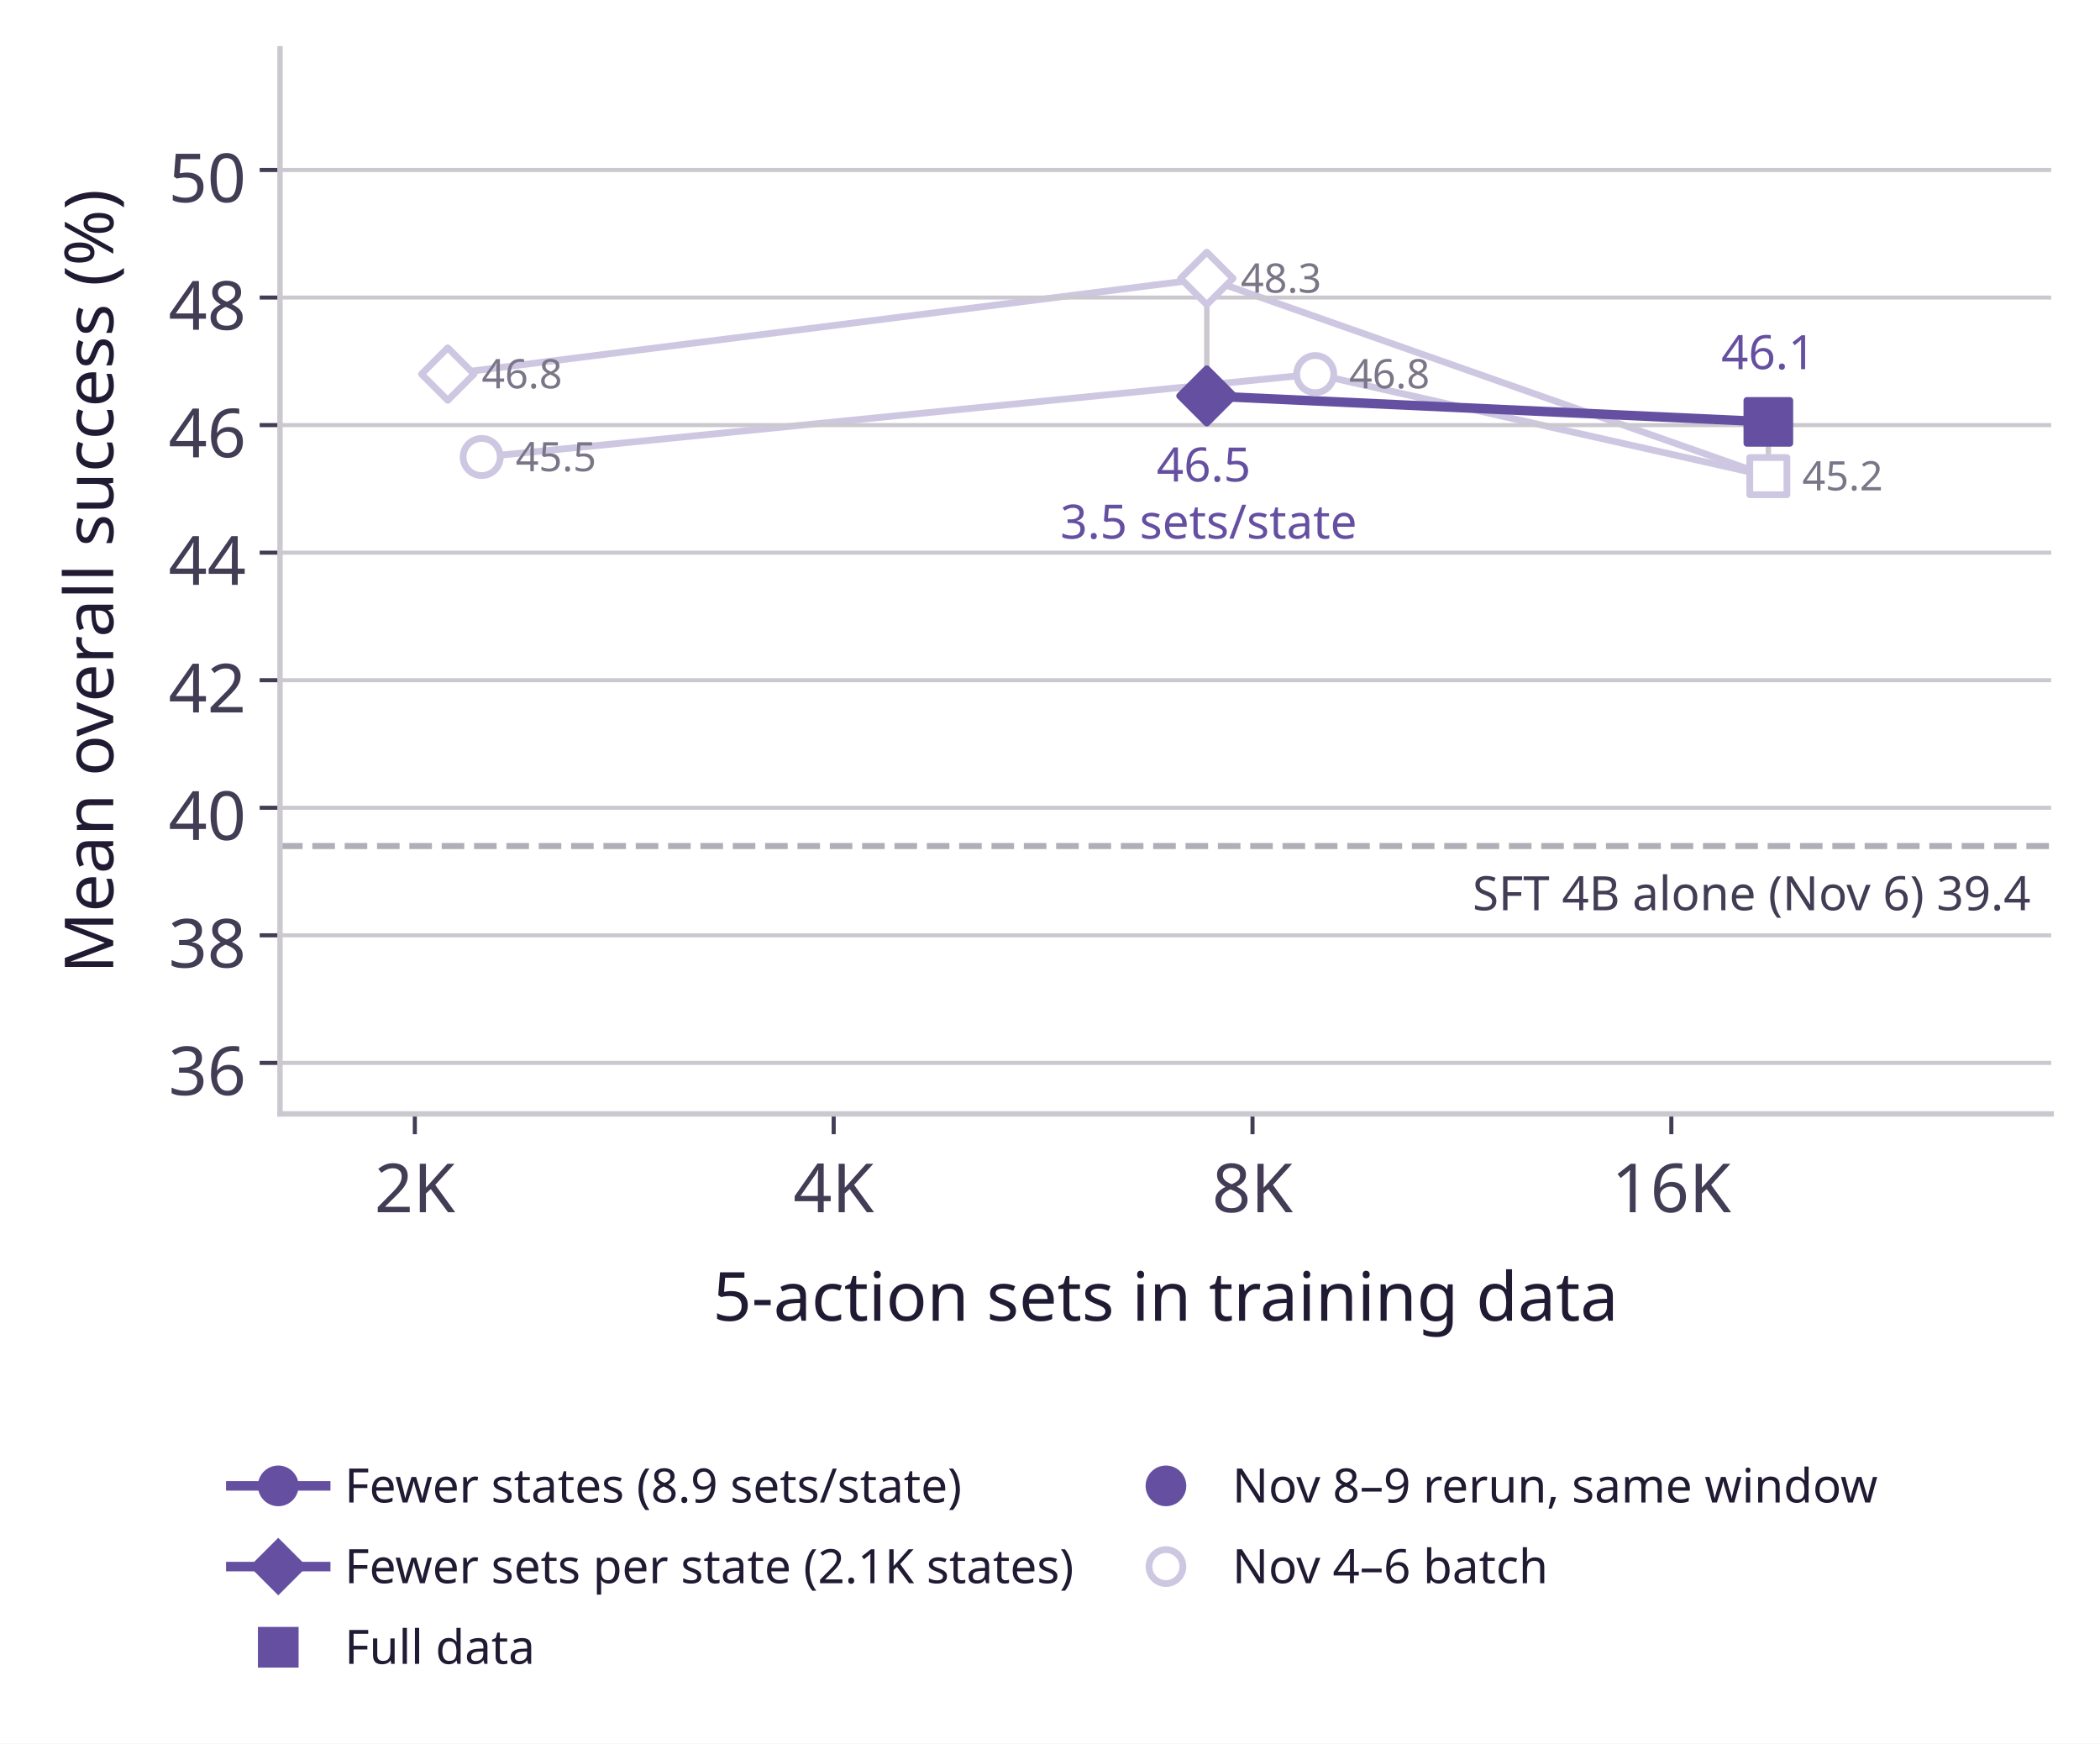
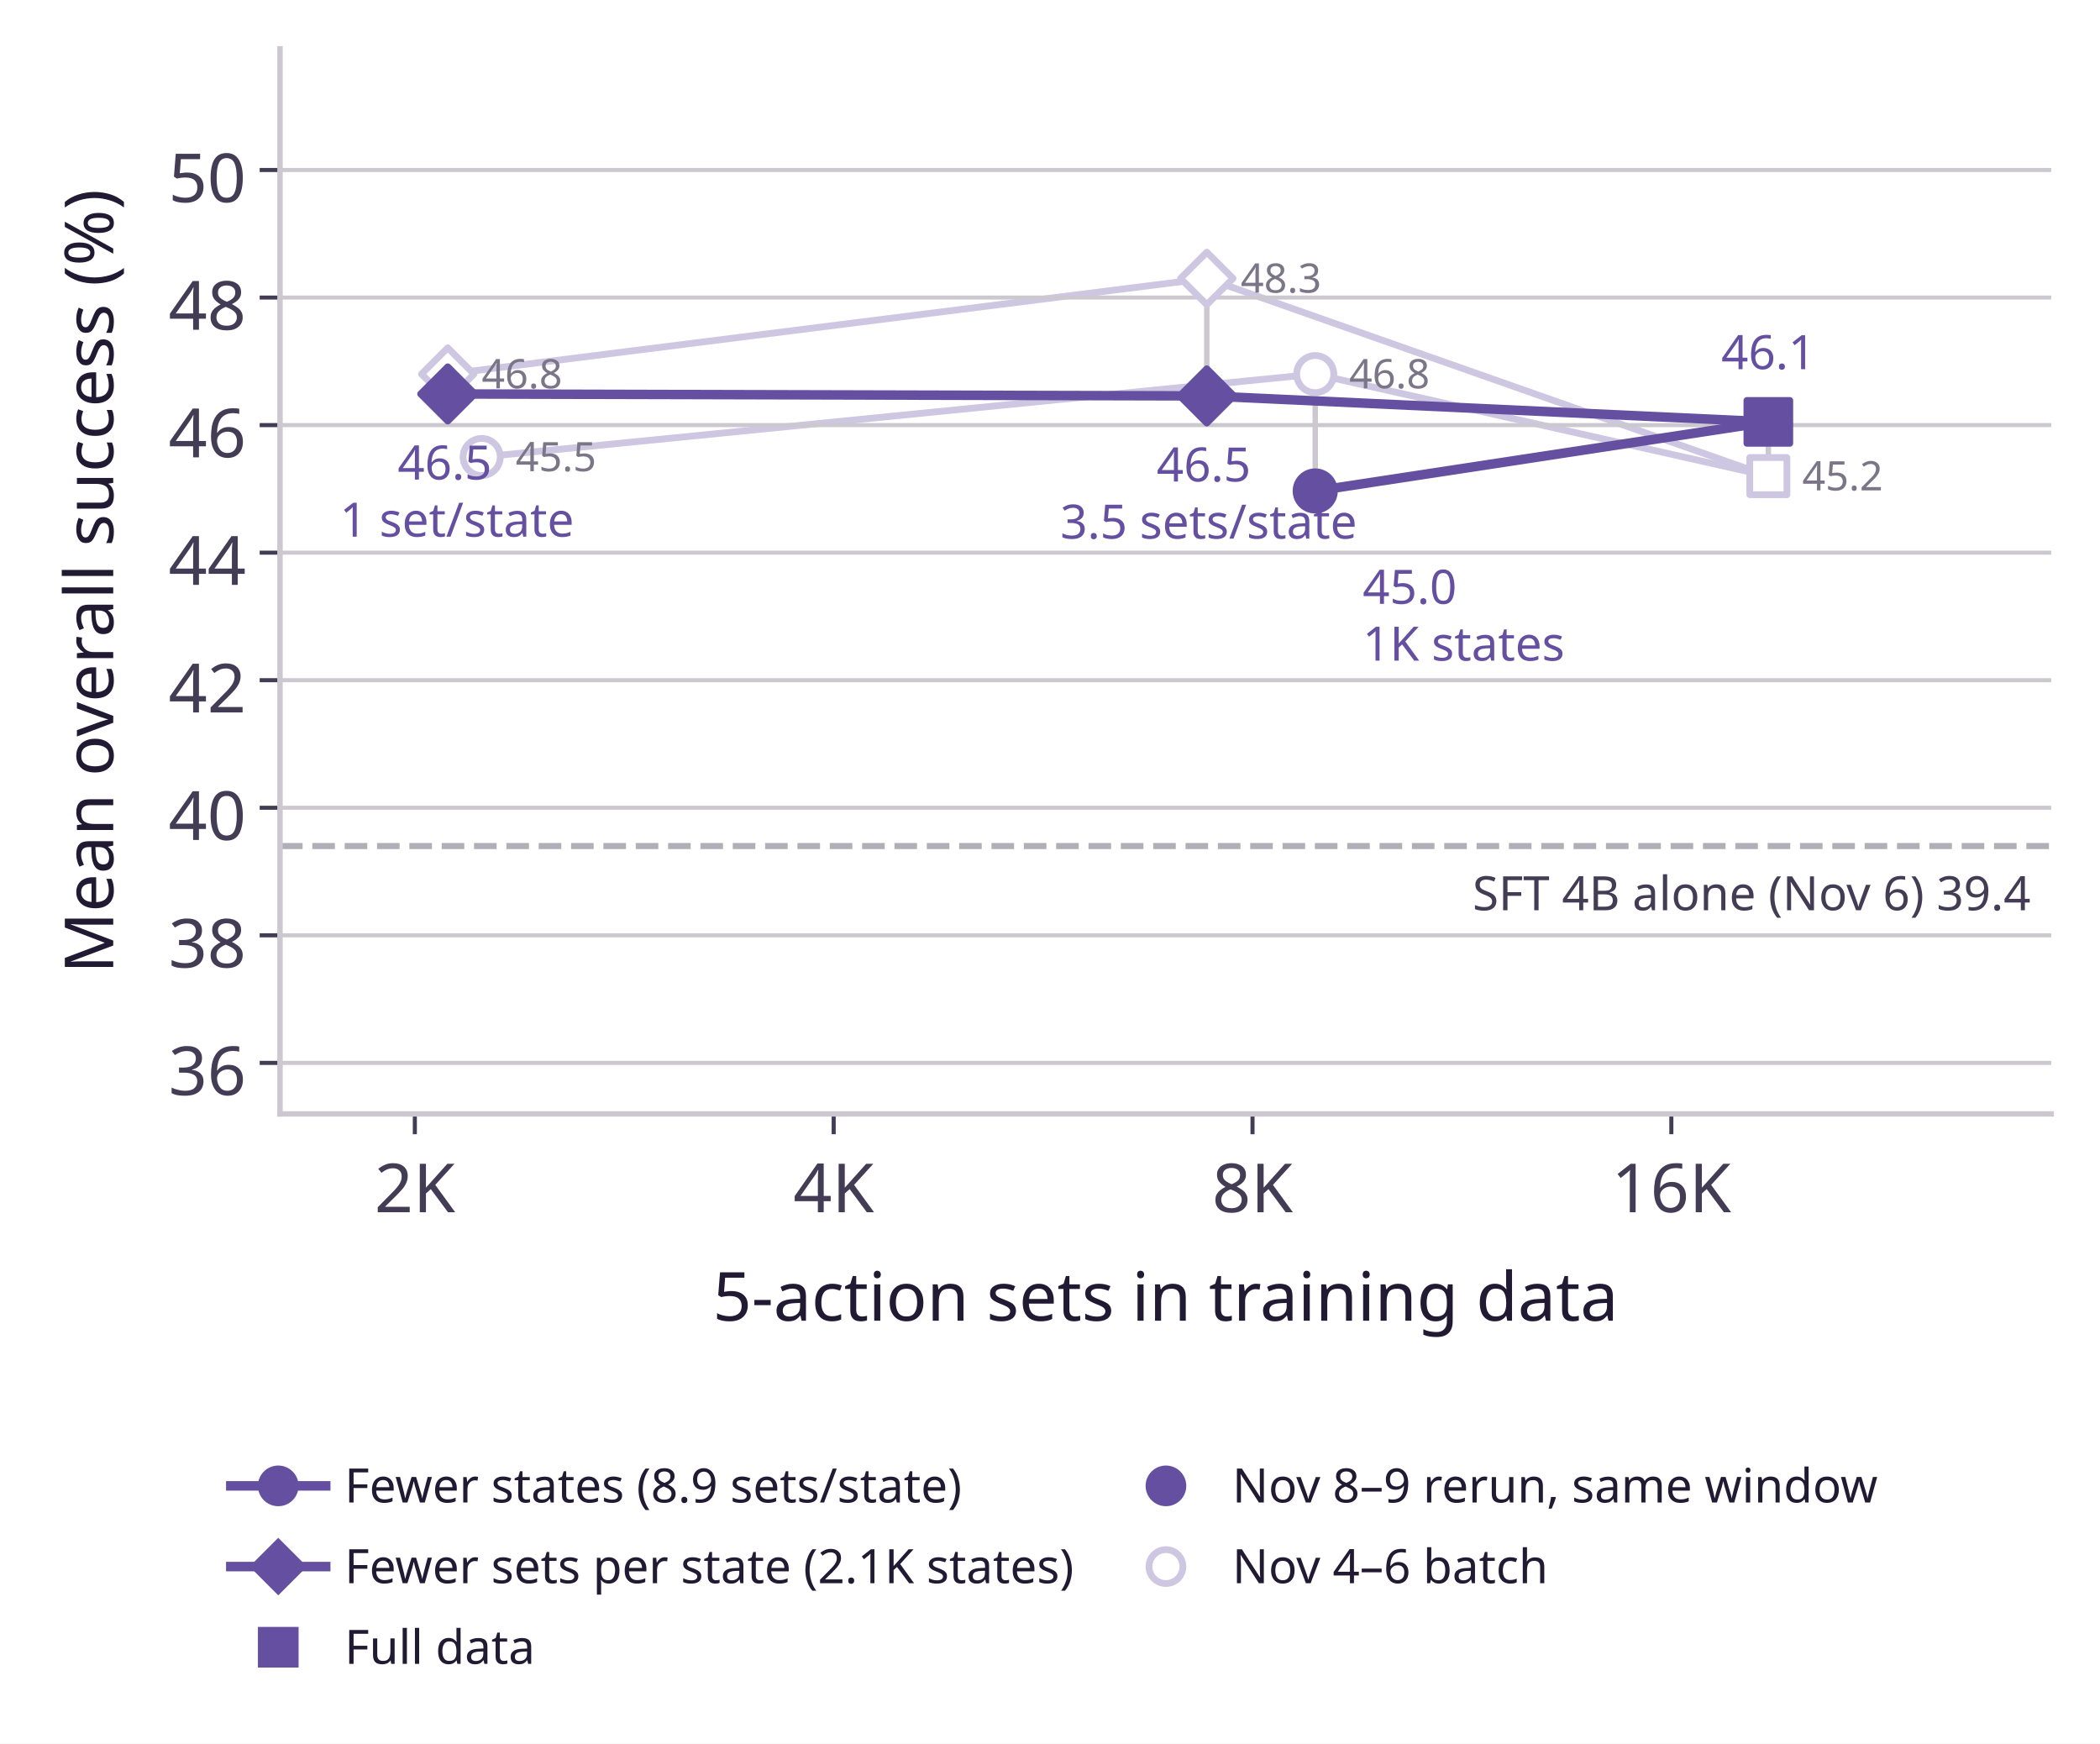
<svg xmlns="http://www.w3.org/2000/svg" xmlns:xlink="http://www.w3.org/1999/xlink" width="309.74pt" height="257.14pt" viewBox="0 0 309.74 257.14" version="1.1">
  <defs>
    <style type="text/css">*{stroke-linejoin: round; stroke-linecap: butt}</style>
  </defs>
  <g id="figure_1">
    <g id="patch_1">
      <path d="M 0 257.14 L 309.74 257.14 L 309.74 0 L 0 0 z " style="fill: #ffffff" />
    </g>
    <g id="axes_1">
      <g id="patch_2">
        <path d="M 41.3 164.28 L 302.54 164.28 L 302.54 7.2 L 41.3 7.2 z " style="fill: #ffffff" />
      </g>
      <g id="line2d_1">
-         <path d="M 41.3 124.775 L 302.54 124.775 " clip-path="url(#p9285215d96)" style="fill: none; stroke-dasharray: 3.33,1.44; stroke-dashoffset: 0; stroke: #b0aeb7; stroke-width: 0.9" />
+         <path d="M 41.3 124.775 L 302.54 124.775 " clip-path="url(#pc6886cef3f)" style="fill: none; stroke-dasharray: 3.33,1.44; stroke-dashoffset: 0; stroke: #b0aeb7; stroke-width: 0.9" />
      </g>
      <g id="line2d_2">
-         <path d="M 71.049 67.398 L 193.99 55.171 L 260.822 70.22 " clip-path="url(#p9285215d96)" style="fill: none; stroke: #cec7e1; stroke-linecap: square" />
+         <path d="M 71.049 67.398 L 193.99 55.171 L 260.822 70.22 " clip-path="url(#pc6886cef3f)" style="fill: none; stroke: #cec7e1; stroke-linecap: square" />
      </g>
      <g id="line2d_3">
-         <path d="M 66.044 55.171 L 177.996 41.062 L 260.822 70.22 " clip-path="url(#p9285215d96)" style="fill: none; stroke: #cec7e1; stroke-linecap: square" />
+         <path d="M 66.044 55.171 L 177.996 41.062 L 260.822 70.22 " clip-path="url(#pc6886cef3f)" style="fill: none; stroke: #cec7e1; stroke-linecap: square" />
      </g>
      <g id="line2d_4">
-         <path d="M 177.996 41.062 L 177.996 58.389 " clip-path="url(#p9285215d96)" style="fill: none; stroke: #cbc9cf; stroke-width: 0.8; stroke-linecap: square" />
+         <path d="M 193.99 55.171 L 193.99 72.409 " clip-path="url(#pc6886cef3f)" style="fill: none; stroke: #cbc9cf; stroke-width: 0.8; stroke-linecap: square" />
      </g>
      <g id="line2d_5">
-         <path d="M 260.822 70.22 L 260.822 62.221 " clip-path="url(#p9285215d96)" style="fill: none; stroke: #cbc9cf; stroke-width: 0.8; stroke-linecap: square" />
+         <path d="M 66.044 55.171 L 66.044 58.099 " clip-path="url(#pc6886cef3f)" style="fill: none; stroke: #cbc9cf; stroke-width: 0.8; stroke-linecap: square" />
+       </g>
+       <g id="line2d_6">
+         <path d="M 177.996 41.062 L 177.996 58.389 " clip-path="url(#pc6886cef3f)" style="fill: none; stroke: #cbc9cf; stroke-width: 0.8; stroke-linecap: square" />
+       </g>
+       <g id="line2d_7">
+         <path d="M 260.822 70.22 L 260.822 62.221 " clip-path="url(#pc6886cef3f)" style="fill: none; stroke: #cbc9cf; stroke-width: 0.8; stroke-linecap: square" />
      </g>
      <g id="matplotlib.axis_1">
        <g id="xtick_1">
-           <g id="line2d_6">
+           <g id="line2d_8">
            <defs>
-               <path id="m2819f5053f" d="M 0 0 L 0 3 " style="stroke: #423c54; stroke-width: 0.6" />
+               <path id="m21516750d0" d="M 0 0 L 0 3 " style="stroke: #423c54; stroke-width: 0.6" />
            </defs>
            <g>
-               <use xlink:href="#m2819f5053f" x="61.187" y="164.28" style="fill: #423c54; stroke: #423c54; stroke-width: 0.6" />
+               <use xlink:href="#m21516750d0" x="61.187" y="164.28" style="fill: #423c54; stroke: #423c54; stroke-width: 0.6" />
            </g>
          </g>
          <g id="text_1">
            <text style="font-size: 10px; font-family: 'Albert Sans'; text-anchor: middle; fill: #423c54" x="61.187" y="178.78" transform="rotate(-0 61.18747 178.78)">2K</text>
          </g>
        </g>
        <g id="xtick_2">
-           <g id="line2d_7">
-             <g>
-               <use xlink:href="#m2819f5053f" x="122.964" y="164.28" style="fill: #423c54; stroke: #423c54; stroke-width: 0.6" />
+           <g id="line2d_9">
+             <g>
+               <use xlink:href="#m21516750d0" x="122.964" y="164.28" style="fill: #423c54; stroke: #423c54; stroke-width: 0.6" />
            </g>
          </g>
          <g id="text_2">
            <text style="font-size: 10px; font-family: 'Albert Sans'; text-anchor: middle; fill: #423c54" x="122.964" y="178.78" transform="rotate(-0 122.9636 178.78)">4K</text>
          </g>
        </g>
        <g id="xtick_3">
-           <g id="line2d_8">
-             <g>
-               <use xlink:href="#m2819f5053f" x="184.74" y="164.28" style="fill: #423c54; stroke: #423c54; stroke-width: 0.6" />
+           <g id="line2d_10">
+             <g>
+               <use xlink:href="#m21516750d0" x="184.74" y="164.28" style="fill: #423c54; stroke: #423c54; stroke-width: 0.6" />
            </g>
          </g>
          <g id="text_3">
            <text style="font-size: 10px; font-family: 'Albert Sans'; text-anchor: middle; fill: #423c54" x="184.74" y="178.78" transform="rotate(-0 184.7397 178.78)">8K</text>
          </g>
        </g>
        <g id="xtick_4">
-           <g id="line2d_9">
-             <g>
-               <use xlink:href="#m2819f5053f" x="246.516" y="164.28" style="fill: #423c54; stroke: #423c54; stroke-width: 0.6" />
+           <g id="line2d_11">
+             <g>
+               <use xlink:href="#m21516750d0" x="246.516" y="164.28" style="fill: #423c54; stroke: #423c54; stroke-width: 0.6" />
            </g>
          </g>
          <g id="text_4">
            <text style="font-size: 10px; font-family: 'Albert Sans'; text-anchor: middle; fill: #423c54" x="246.516" y="178.78" transform="rotate(-0 246.5158 178.78)">16K</text>
          </g>
        </g>
        <g id="text_5">
          <text style="font-size: 10px; font-family: 'Albert Sans'; text-anchor: middle; fill: #211a33" x="171.92" y="194.78" transform="rotate(-0 171.92 194.78)">5-action sets in training data</text>
        </g>
      </g>
      <g id="matplotlib.axis_2">
        <g id="ytick_1">
-           <g id="line2d_10">
-             <path d="M 41.3 156.755 L 302.54 156.755 " clip-path="url(#p9285215d96)" style="fill: none; stroke: #cbc9cf; stroke-width: 0.6; stroke-linecap: square" />
-           </g>
-           <g id="line2d_11">
+           <g id="line2d_12">
+             <path d="M 41.3 156.755 L 302.54 156.755 " clip-path="url(#pc6886cef3f)" style="fill: none; stroke: #cbc9cf; stroke-width: 0.6; stroke-linecap: square" />
+           </g>
+           <g id="line2d_13">
            <defs>
-               <path id="md48d3956e3" d="M 0 0 L -3 0 " style="stroke: #423c54; stroke-width: 0.6" />
+               <path id="mb958540ed3" d="M 0 0 L -3 0 " style="stroke: #423c54; stroke-width: 0.6" />
            </defs>
            <g>
-               <use xlink:href="#md48d3956e3" x="41.3" y="156.755" style="fill: #423c54; stroke: #423c54; stroke-width: 0.6" />
+               <use xlink:href="#mb958540ed3" x="41.3" y="156.755" style="fill: #423c54; stroke: #423c54; stroke-width: 0.6" />
            </g>
          </g>
          <g id="text_6">
            <text style="font-size: 10px; font-family: 'Albert Sans'; text-anchor: end; fill: #423c54" x="36.3" y="161.505" transform="rotate(-0 36.3 161.5052)">36</text>
          </g>
        </g>
        <g id="ytick_2">
-           <g id="line2d_12">
-             <path d="M 41.3 137.943 L 302.54 137.943 " clip-path="url(#p9285215d96)" style="fill: none; stroke: #cbc9cf; stroke-width: 0.6; stroke-linecap: square" />
-           </g>
-           <g id="line2d_13">
-             <g>
-               <use xlink:href="#md48d3956e3" x="41.3" y="137.943" style="fill: #423c54; stroke: #423c54; stroke-width: 0.6" />
+           <g id="line2d_14">
+             <path d="M 41.3 137.943 L 302.54 137.943 " clip-path="url(#pc6886cef3f)" style="fill: none; stroke: #cbc9cf; stroke-width: 0.6; stroke-linecap: square" />
+           </g>
+           <g id="line2d_15">
+             <g>
+               <use xlink:href="#mb958540ed3" x="41.3" y="137.943" style="fill: #423c54; stroke: #423c54; stroke-width: 0.6" />
            </g>
          </g>
          <g id="text_7">
            <text style="font-size: 10px; font-family: 'Albert Sans'; text-anchor: end; fill: #423c54" x="36.3" y="142.693" transform="rotate(-0 36.3 142.6932)">38</text>
          </g>
        </g>
        <g id="ytick_3">
-           <g id="line2d_14">
-             <path d="M 41.3 119.131 L 302.54 119.131 " clip-path="url(#p9285215d96)" style="fill: none; stroke: #cbc9cf; stroke-width: 0.6; stroke-linecap: square" />
-           </g>
-           <g id="line2d_15">
-             <g>
-               <use xlink:href="#md48d3956e3" x="41.3" y="119.131" style="fill: #423c54; stroke: #423c54; stroke-width: 0.6" />
+           <g id="line2d_16">
+             <path d="M 41.3 119.131 L 302.54 119.131 " clip-path="url(#pc6886cef3f)" style="fill: none; stroke: #cbc9cf; stroke-width: 0.6; stroke-linecap: square" />
+           </g>
+           <g id="line2d_17">
+             <g>
+               <use xlink:href="#mb958540ed3" x="41.3" y="119.131" style="fill: #423c54; stroke: #423c54; stroke-width: 0.6" />
            </g>
          </g>
          <g id="text_8">
            <text style="font-size: 10px; font-family: 'Albert Sans'; text-anchor: end; fill: #423c54" x="36.3" y="123.881" transform="rotate(-0 36.3 123.8813)">40</text>
          </g>
        </g>
        <g id="ytick_4">
-           <g id="line2d_16">
-             <path d="M 41.3 100.319 L 302.54 100.319 " clip-path="url(#p9285215d96)" style="fill: none; stroke: #cbc9cf; stroke-width: 0.6; stroke-linecap: square" />
-           </g>
-           <g id="line2d_17">
-             <g>
-               <use xlink:href="#md48d3956e3" x="41.3" y="100.319" style="fill: #423c54; stroke: #423c54; stroke-width: 0.6" />
+           <g id="line2d_18">
+             <path d="M 41.3 100.319 L 302.54 100.319 " clip-path="url(#pc6886cef3f)" style="fill: none; stroke: #cbc9cf; stroke-width: 0.6; stroke-linecap: square" />
+           </g>
+           <g id="line2d_19">
+             <g>
+               <use xlink:href="#mb958540ed3" x="41.3" y="100.319" style="fill: #423c54; stroke: #423c54; stroke-width: 0.6" />
            </g>
          </g>
          <g id="text_9">
            <text style="font-size: 10px; font-family: 'Albert Sans'; text-anchor: end; fill: #423c54" x="36.3" y="105.069" transform="rotate(-0 36.3 105.0693)">42</text>
          </g>
        </g>
        <g id="ytick_5">
-           <g id="line2d_18">
-             <path d="M 41.3 81.507 L 302.54 81.507 " clip-path="url(#p9285215d96)" style="fill: none; stroke: #cbc9cf; stroke-width: 0.6; stroke-linecap: square" />
-           </g>
-           <g id="line2d_19">
-             <g>
-               <use xlink:href="#md48d3956e3" x="41.3" y="81.507" style="fill: #423c54; stroke: #423c54; stroke-width: 0.6" />
+           <g id="line2d_20">
+             <path d="M 41.3 81.507 L 302.54 81.507 " clip-path="url(#pc6886cef3f)" style="fill: none; stroke: #cbc9cf; stroke-width: 0.6; stroke-linecap: square" />
+           </g>
+           <g id="line2d_21">
+             <g>
+               <use xlink:href="#mb958540ed3" x="41.3" y="81.507" style="fill: #423c54; stroke: #423c54; stroke-width: 0.6" />
            </g>
          </g>
          <g id="text_10">
            <text style="font-size: 10px; font-family: 'Albert Sans'; text-anchor: end; fill: #423c54" x="36.3" y="86.257" transform="rotate(-0 36.3 86.25731)">44</text>
          </g>
        </g>
        <g id="ytick_6">
-           <g id="line2d_20">
-             <path d="M 41.3 62.695 L 302.54 62.695 " clip-path="url(#p9285215d96)" style="fill: none; stroke: #cbc9cf; stroke-width: 0.6; stroke-linecap: square" />
-           </g>
-           <g id="line2d_21">
-             <g>
-               <use xlink:href="#md48d3956e3" x="41.3" y="62.695" style="fill: #423c54; stroke: #423c54; stroke-width: 0.6" />
+           <g id="line2d_22">
+             <path d="M 41.3 62.695 L 302.54 62.695 " clip-path="url(#pc6886cef3f)" style="fill: none; stroke: #cbc9cf; stroke-width: 0.6; stroke-linecap: square" />
+           </g>
+           <g id="line2d_23">
+             <g>
+               <use xlink:href="#mb958540ed3" x="41.3" y="62.695" style="fill: #423c54; stroke: #423c54; stroke-width: 0.6" />
            </g>
          </g>
          <g id="text_11">
            <text style="font-size: 10px; font-family: 'Albert Sans'; text-anchor: end; fill: #423c54" x="36.3" y="67.445" transform="rotate(-0 36.3 67.44533)">46</text>
          </g>
        </g>
        <g id="ytick_7">
-           <g id="line2d_22">
-             <path d="M 41.3 43.883 L 302.54 43.883 " clip-path="url(#p9285215d96)" style="fill: none; stroke: #cbc9cf; stroke-width: 0.6; stroke-linecap: square" />
-           </g>
-           <g id="line2d_23">
-             <g>
-               <use xlink:href="#md48d3956e3" x="41.3" y="43.883" style="fill: #423c54; stroke: #423c54; stroke-width: 0.6" />
+           <g id="line2d_24">
+             <path d="M 41.3 43.883 L 302.54 43.883 " clip-path="url(#pc6886cef3f)" style="fill: none; stroke: #cbc9cf; stroke-width: 0.6; stroke-linecap: square" />
+           </g>
+           <g id="line2d_25">
+             <g>
+               <use xlink:href="#mb958540ed3" x="41.3" y="43.883" style="fill: #423c54; stroke: #423c54; stroke-width: 0.6" />
            </g>
          </g>
          <g id="text_12">
            <text style="font-size: 10px; font-family: 'Albert Sans'; text-anchor: end; fill: #423c54" x="36.3" y="48.633" transform="rotate(-0 36.3 48.63335)">48</text>
          </g>
        </g>
        <g id="ytick_8">
-           <g id="line2d_24">
-             <path d="M 41.3 25.071 L 302.54 25.071 " clip-path="url(#p9285215d96)" style="fill: none; stroke: #cbc9cf; stroke-width: 0.6; stroke-linecap: square" />
-           </g>
-           <g id="line2d_25">
-             <g>
-               <use xlink:href="#md48d3956e3" x="41.3" y="25.071" style="fill: #423c54; stroke: #423c54; stroke-width: 0.6" />
+           <g id="line2d_26">
+             <path d="M 41.3 25.071 L 302.54 25.071 " clip-path="url(#pc6886cef3f)" style="fill: none; stroke: #cbc9cf; stroke-width: 0.6; stroke-linecap: square" />
+           </g>
+           <g id="line2d_27">
+             <g>
+               <use xlink:href="#mb958540ed3" x="41.3" y="25.071" style="fill: #423c54; stroke: #423c54; stroke-width: 0.6" />
            </g>
          </g>
          <g id="text_13">
            <text style="font-size: 10px; font-family: 'Albert Sans'; text-anchor: end; fill: #423c54" x="36.3" y="29.821" transform="rotate(-0 36.3 29.82138)">50</text>
          </g>
        </g>
        <g id="text_14">
          <text style="font-size: 10px; font-family: 'Albert Sans'; text-anchor: middle; fill: #211a33" x="16.7" y="85.74" transform="rotate(-90 16.7 85.74)">Mean overall success (%)</text>
        </g>
      </g>
-       <g id="line2d_26">
-         <path d="M 177.996 58.389 L 260.822 62.221 " clip-path="url(#p9285215d96)" style="fill: none; stroke: #654fa1; stroke-width: 1.4; stroke-linecap: square" />
+       <g id="line2d_28">
+         <path d="M 193.99 72.409 L 260.822 62.221 " clip-path="url(#pc6886cef3f)" style="fill: none; stroke: #654fa1; stroke-width: 1.4; stroke-linecap: square" />
+       </g>
+       <g id="line2d_29">
+         <path d="M 66.044 58.099 L 177.996 58.389 L 260.822 62.221 " clip-path="url(#pc6886cef3f)" style="fill: none; stroke: #654fa1; stroke-width: 1.4; stroke-linecap: square" />
      </g>
      <g id="PathCollection_1">
        <defs>
-           <path id="mb4e5d7f833" d="M 0 2.739 C 0.726 2.739 1.423 2.45 1.936 1.936 C 2.45 1.423 2.739 0.726 2.739 0 C 2.739 -0.726 2.45 -1.423 1.936 -1.936 C 1.423 -2.45 0.726 -2.739 0 -2.739 C -0.726 -2.739 -1.423 -2.45 -1.936 -1.936 C -2.45 -1.423 -2.739 -0.726 -2.739 0 C -2.739 0.726 -2.45 1.423 -1.936 1.936 C -1.423 2.45 -0.726 2.739 0 2.739 z " style="stroke: #cec7e1" />
-         </defs>
-         <g clip-path="url(#p9285215d96)">
-           <use xlink:href="#mb4e5d7f833" x="71.049" y="67.398" style="fill: #ffffff; stroke: #cec7e1" />
+           <path id="md0b077d8b9" d="M 0 2.739 C 0.726 2.739 1.423 2.45 1.936 1.936 C 2.45 1.423 2.739 0.726 2.739 0 C 2.739 -0.726 2.45 -1.423 1.936 -1.936 C 1.423 -2.45 0.726 -2.739 0 -2.739 C -0.726 -2.739 -1.423 -2.45 -1.936 -1.936 C -2.45 -1.423 -2.739 -0.726 -2.739 0 C -2.739 0.726 -2.45 1.423 -1.936 1.936 C -1.423 2.45 -0.726 2.739 0 2.739 z " style="stroke: #cec7e1" />
+         </defs>
+         <g clip-path="url(#pc6886cef3f)">
+           <use xlink:href="#md0b077d8b9" x="71.049" y="67.398" style="fill: #ffffff; stroke: #cec7e1" />
        </g>
      </g>
      <g id="PathCollection_2">
-         <g clip-path="url(#p9285215d96)">
-           <use xlink:href="#mb4e5d7f833" x="193.99" y="55.171" style="fill: #ffffff; stroke: #cec7e1" />
+         <g clip-path="url(#pc6886cef3f)">
+           <use xlink:href="#md0b077d8b9" x="193.99" y="55.171" style="fill: #ffffff; stroke: #cec7e1" />
        </g>
      </g>
      <g id="PathCollection_3">
        <defs>
-           <path id="m8a8c5ab8f3" d="M -0 3.873 L 3.873 0 L 0 -3.873 L -3.873 -0 z " style="stroke: #cec7e1" />
-         </defs>
-         <g clip-path="url(#p9285215d96)">
-           <use xlink:href="#m8a8c5ab8f3" x="66.044" y="55.171" style="fill: #ffffff; stroke: #cec7e1" />
+           <path id="m60bff59155" d="M -0 3.873 L 3.873 0 L 0 -3.873 L -3.873 -0 z " style="stroke: #cec7e1" />
+         </defs>
+         <g clip-path="url(#pc6886cef3f)">
+           <use xlink:href="#m60bff59155" x="66.044" y="55.171" style="fill: #ffffff; stroke: #cec7e1" />
        </g>
      </g>
      <g id="PathCollection_4">
-         <g clip-path="url(#p9285215d96)">
-           <use xlink:href="#m8a8c5ab8f3" x="177.996" y="41.062" style="fill: #ffffff; stroke: #cec7e1" />
+         <g clip-path="url(#pc6886cef3f)">
+           <use xlink:href="#m60bff59155" x="177.996" y="41.062" style="fill: #ffffff; stroke: #cec7e1" />
        </g>
      </g>
      <g id="PathCollection_5">
        <defs>
-           <path id="m84c9c23e18" d="M -2.739 2.739 L 2.739 2.739 L 2.739 -2.739 L -2.739 -2.739 z " style="stroke: #cec7e1" />
-         </defs>
-         <g clip-path="url(#p9285215d96)">
-           <use xlink:href="#m84c9c23e18" x="260.822" y="70.22" style="fill: #ffffff; stroke: #cec7e1" />
+           <path id="m747f4a7ddb" d="M -2.739 2.739 L 2.739 2.739 L 2.739 -2.739 L -2.739 -2.739 z " style="stroke: #cec7e1" />
+         </defs>
+         <g clip-path="url(#pc6886cef3f)">
+           <use xlink:href="#m747f4a7ddb" x="260.822" y="70.22" style="fill: #ffffff; stroke: #cec7e1" />
        </g>
      </g>
      <g id="patch_3">
        <path d="M 41.3 164.28 L 41.3 7.2 " style="fill: none; stroke: #cbc9cf; stroke-width: 0.8; stroke-linejoin: miter; stroke-linecap: square" />
      </g>
      <g id="patch_4">
        <path d="M 41.3 164.28 L 302.54 164.28 " style="fill: none; stroke: #cbc9cf; stroke-width: 0.8; stroke-linejoin: miter; stroke-linecap: square" />
      </g>
      <g id="text_15">
        <text style="font-size: 6px; font-family: 'Albert Sans'; text-anchor: start; fill: #7b7687" x="76.049" y="69.498" transform="rotate(-0 76.04874 69.49832)">45.5</text>
      </g>
      <g id="text_16">
        <text style="font-size: 6px; font-family: 'Albert Sans'; text-anchor: start; fill: #7b7687" x="198.99" y="57.271" transform="rotate(-0 198.9905 57.27054)">46.8</text>
      </g>
      <g id="text_17">
+         <text style="font-size: 7px; font-family: 'Albert Sans'; fill: #654fa1" transform="translate(200.9905 89.0587)">45.0</text>
+         <text style="font-size: 7px; font-family: 'Albert Sans'; fill: #654fa1" transform="translate(200.9905 97.43409)">1K states</text>
+       </g>
+       <g id="text_18">
        <text style="font-size: 6px; font-family: 'Albert Sans'; text-anchor: start; fill: #7b7687" x="71.044" y="57.271" transform="rotate(-0 71.04368 57.27054)">46.8</text>
      </g>
-       <g id="text_18">
+       <g id="text_19">
+         <text style="font-size: 7px; font-family: 'Albert Sans'; fill: #654fa1" transform="translate(58.64774 70.72458)">46.5</text>
+         <text style="font-size: 7px; font-family: 'Albert Sans'; fill: #654fa1" transform="translate(50.12852 79.14919)">1 set/state</text>
+       </g>
+       <g id="text_20">
        <text style="font-size: 6px; font-family: 'Albert Sans'; text-anchor: start; fill: #7b7687" x="182.996" y="43.162" transform="rotate(-0 182.996 43.16156)">48.3</text>
      </g>
-       <g id="text_19">
+       <g id="text_21">
        <text style="font-size: 7px; font-family: 'Albert Sans'; fill: #654fa1" transform="translate(170.6 71.0144)">46.5</text>
        <text style="font-size: 7px; font-family: 'Albert Sans'; fill: #654fa1" transform="translate(156.3856 79.43901)">3.5 sets/state</text>
      </g>
-       <g id="text_20">
+       <g id="text_22">
        <text style="font-size: 6px; font-family: 'Albert Sans'; text-anchor: start; fill: #7b7687" x="265.822" y="72.32" transform="rotate(-0 265.8223 72.32012)">45.2</text>
      </g>
-       <g id="text_21">
+       <g id="text_23">
        <text style="font-size: 7px; font-family: 'Albert Sans'; text-anchor: middle; fill: #654fa1" x="260.822" y="54.446" transform="rotate(-0 260.8223 54.44647)">46.1</text>
      </g>
-       <g id="text_22">
+       <g id="text_24">
        <text style="font-size: 7px; font-family: 'Albert Sans'; text-anchor: end; fill: #423c54" x="299.519" y="134.247" transform="rotate(-0 299.5186 134.2466)">SFT 4B alone (Nov 6) 39.4</text>
      </g>
      <g id="PathCollection_6">
        <defs>
-           <path id="m3d2f81df35" d="M -0 4 L 4 0 L 0 -4 L -4 -0 z " style="stroke: #654fa1" />
-         </defs>
-         <g clip-path="url(#p9285215d96)">
-           <use xlink:href="#m3d2f81df35" x="177.996" y="58.389" style="fill: #654fa1; stroke: #654fa1" />
+           <path id="m8cafd2b9f9" d="M 0 2.828 C 0.75 2.828 1.47 2.53 2 2 C 2.53 1.47 2.828 0.75 2.828 0 C 2.828 -0.75 2.53 -1.47 2 -2 C 1.47 -2.53 0.75 -2.828 0 -2.828 C -0.75 -2.828 -1.47 -2.53 -2 -2 C -2.53 -1.47 -2.828 -0.75 -2.828 0 C -2.828 0.75 -2.53 1.47 -2 2 C -1.47 2.53 -0.75 2.828 0 2.828 z " style="stroke: #654fa1" />
+         </defs>
+         <g clip-path="url(#pc6886cef3f)">
+           <use xlink:href="#m8cafd2b9f9" x="193.99" y="72.409" style="fill: #654fa1; stroke: #654fa1" />
        </g>
      </g>
      <g id="PathCollection_7">
        <defs>
-           <path id="me43d89821d" d="M -3.162 3.162 L 3.162 3.162 L 3.162 -3.162 L -3.162 -3.162 z " style="stroke: #654fa1" />
-         </defs>
-         <g clip-path="url(#p9285215d96)">
-           <use xlink:href="#me43d89821d" x="260.822" y="62.221" style="fill: #654fa1; stroke: #654fa1" />
+           <path id="m26619cf5d9" d="M -0 4 L 4 0 L 0 -4 L -4 -0 z " style="stroke: #654fa1" />
+         </defs>
+         <g clip-path="url(#pc6886cef3f)">
+           <use xlink:href="#m26619cf5d9" x="66.044" y="58.099" style="fill: #654fa1; stroke: #654fa1" />
+         </g>
+       </g>
+       <g id="PathCollection_8">
+         <g clip-path="url(#pc6886cef3f)">
+           <use xlink:href="#m26619cf5d9" x="177.996" y="58.389" style="fill: #654fa1; stroke: #654fa1" />
+         </g>
+       </g>
+       <g id="PathCollection_9">
+         <defs>
+           <path id="m2e61033dac" d="M -3.162 3.162 L 3.162 3.162 L 3.162 -3.162 L -3.162 -3.162 z " style="stroke: #654fa1" />
+         </defs>
+         <g clip-path="url(#pc6886cef3f)">
+           <use xlink:href="#m2e61033dac" x="260.822" y="62.221" style="fill: #654fa1; stroke: #654fa1" />
        </g>
      </g>
    </g>
    <g id="legend_1">
-       <g id="line2d_27">
+       <g id="line2d_30">
        <path d="M 34.041 219.14 L 41.041 219.14 L 48.041 219.14 " style="fill: none; stroke: #654fa1; stroke-width: 1.4; stroke-linecap: square" />
        <defs>
-           <path id="m8fb4739687" d="M 0 2.5 C 0.663 2.5 1.299 2.237 1.768 1.768 C 2.237 1.299 2.5 0.663 2.5 0 C 2.5 -0.663 2.237 -1.299 1.768 -1.768 C 1.299 -2.237 0.663 -2.5 0 -2.5 C -0.663 -2.5 -1.299 -2.237 -1.768 -1.768 C -2.237 -1.299 -2.5 -0.663 -2.5 0 C -2.5 0.663 -2.237 1.299 -1.768 1.768 C -1.299 2.237 -0.663 2.5 0 2.5 z " style="stroke: #654fa1" />
-         </defs>
-         <g>
-           <use xlink:href="#m8fb4739687" x="41.041" y="219.14" style="fill: #654fa1; stroke: #654fa1" />
-         </g>
-       </g>
-       <g id="text_23">
+           <path id="m6f850b40e5" d="M 0 2.5 C 0.663 2.5 1.299 2.237 1.768 1.768 C 2.237 1.299 2.5 0.663 2.5 0 C 2.5 -0.663 2.237 -1.299 1.768 -1.768 C 1.299 -2.237 0.663 -2.5 0 -2.5 C -0.663 -2.5 -1.299 -2.237 -1.768 -1.768 C -2.237 -1.299 -2.5 -0.663 -2.5 0 C -2.5 0.663 -2.237 1.299 -1.768 1.768 C -1.299 2.237 -0.663 2.5 0 2.5 z " style="stroke: #654fa1" />
+         </defs>
+         <g>
+           <use xlink:href="#m6f850b40e5" x="41.041" y="219.14" style="fill: #654fa1; stroke: #654fa1" />
+         </g>
+       </g>
+       <g id="text_25">
        <text style="font-size: 7px; font-family: 'Albert Sans'; text-anchor: start; fill: #211a33" x="50.841" y="221.59" transform="rotate(-0 50.8407 221.59)">Fewer states (8.9 sets/state)</text>
      </g>
-       <g id="line2d_28">
+       <g id="line2d_31">
        <path d="M 34.041 231.04 L 41.041 231.04 L 48.041 231.04 " style="fill: none; stroke: #654fa1; stroke-width: 1.4; stroke-linecap: square" />
        <defs>
-           <path id="m57810fddc7" d="M -0 3.536 L 3.536 0 L 0 -3.536 L -3.536 -0 z " style="stroke: #654fa1; stroke-linejoin: miter" />
-         </defs>
-         <g>
-           <use xlink:href="#m57810fddc7" x="41.041" y="231.04" style="fill: #654fa1; stroke: #654fa1; stroke-linejoin: miter" />
-         </g>
-       </g>
-       <g id="text_24">
+           <path id="mff089a437a" d="M -0 3.536 L 3.536 0 L 0 -3.536 L -3.536 -0 z " style="stroke: #654fa1; stroke-linejoin: miter" />
+         </defs>
+         <g>
+           <use xlink:href="#mff089a437a" x="41.041" y="231.04" style="fill: #654fa1; stroke: #654fa1; stroke-linejoin: miter" />
+         </g>
+       </g>
+       <g id="text_26">
        <text style="font-size: 7px; font-family: 'Albert Sans'; text-anchor: start; fill: #211a33" x="50.841" y="233.49" transform="rotate(-0 50.8407 233.49)">Fewer sets per state (2.1K states)</text>
      </g>
-       <g id="line2d_29">
-         <defs>
-           <path id="m2b997f9203" d="M -2.5 2.5 L 2.5 2.5 L 2.5 -2.5 L -2.5 -2.5 z " style="stroke: #654fa1; stroke-linejoin: miter" />
-         </defs>
-         <g>
-           <use xlink:href="#m2b997f9203" x="41.041" y="242.94" style="fill: #654fa1; stroke: #654fa1; stroke-linejoin: miter" />
-         </g>
-       </g>
-       <g id="text_25">
+       <g id="line2d_32">
+         <defs>
+           <path id="m84f33cf15d" d="M -2.5 2.5 L 2.5 2.5 L 2.5 -2.5 L -2.5 -2.5 z " style="stroke: #654fa1; stroke-linejoin: miter" />
+         </defs>
+         <g>
+           <use xlink:href="#m84f33cf15d" x="41.041" y="242.94" style="fill: #654fa1; stroke: #654fa1; stroke-linejoin: miter" />
+         </g>
+       </g>
+       <g id="text_27">
        <text style="font-size: 7px; font-family: 'Albert Sans'; text-anchor: start; fill: #211a33" x="50.841" y="245.39" transform="rotate(-0 50.8407 245.39)">Full data</text>
      </g>
-       <g id="line2d_30">
-         <g>
-           <use xlink:href="#m8fb4739687" x="171.971" y="219.14" style="fill: #654fa1; stroke: #654fa1" />
-         </g>
-       </g>
-       <g id="text_26">
+       <g id="line2d_33">
+         <g>
+           <use xlink:href="#m6f850b40e5" x="171.971" y="219.14" style="fill: #654fa1; stroke: #654fa1" />
+         </g>
+       </g>
+       <g id="text_28">
        <text style="font-size: 7px; font-family: 'Albert Sans'; text-anchor: start; fill: #211a33" x="181.771" y="221.59" transform="rotate(-0 181.7713 221.59)">Nov 8–9 rerun, same window</text>
      </g>
-       <g id="line2d_31">
-         <defs>
-           <path id="m066abc4ba8" d="M 0 2.5 C 0.663 2.5 1.299 2.237 1.768 1.768 C 2.237 1.299 2.5 0.663 2.5 0 C 2.5 -0.663 2.237 -1.299 1.768 -1.768 C 1.299 -2.237 0.663 -2.5 0 -2.5 C -0.663 -2.5 -1.299 -2.237 -1.768 -1.768 C -2.237 -1.299 -2.5 -0.663 -2.5 0 C -2.5 0.663 -2.237 1.299 -1.768 1.768 C -1.299 2.237 -0.663 2.5 0 2.5 z " style="stroke: #cec7e1" />
-         </defs>
-         <g>
-           <use xlink:href="#m066abc4ba8" x="171.971" y="231.04" style="fill: #ffffff; stroke: #cec7e1" />
-         </g>
-       </g>
-       <g id="text_27">
+       <g id="line2d_34">
+         <defs>
+           <path id="m0a18ad6681" d="M 0 2.5 C 0.663 2.5 1.299 2.237 1.768 1.768 C 2.237 1.299 2.5 0.663 2.5 0 C 2.5 -0.663 2.237 -1.299 1.768 -1.768 C 1.299 -2.237 0.663 -2.5 0 -2.5 C -0.663 -2.5 -1.299 -2.237 -1.768 -1.768 C -2.237 -1.299 -2.5 -0.663 -2.5 0 C -2.5 0.663 -2.237 1.299 -1.768 1.768 C -1.299 2.237 -0.663 2.5 0 2.5 z " style="stroke: #cec7e1" />
+         </defs>
+         <g>
+           <use xlink:href="#m0a18ad6681" x="171.971" y="231.04" style="fill: #ffffff; stroke: #cec7e1" />
+         </g>
+       </g>
+       <g id="text_29">
        <text style="font-size: 7px; font-family: 'Albert Sans'; text-anchor: start; fill: #211a33" x="181.771" y="233.49" transform="rotate(-0 181.7713 233.49)">Nov 4–6 batch</text>
      </g>
    </g>
  </g>
  <defs>
-     <clipPath id="p9285215d96">
+     <clipPath id="pc6886cef3f">
      <rect x="41.3" y="7.2" width="261.24" height="157.08" />
    </clipPath>
  </defs>
</svg>
